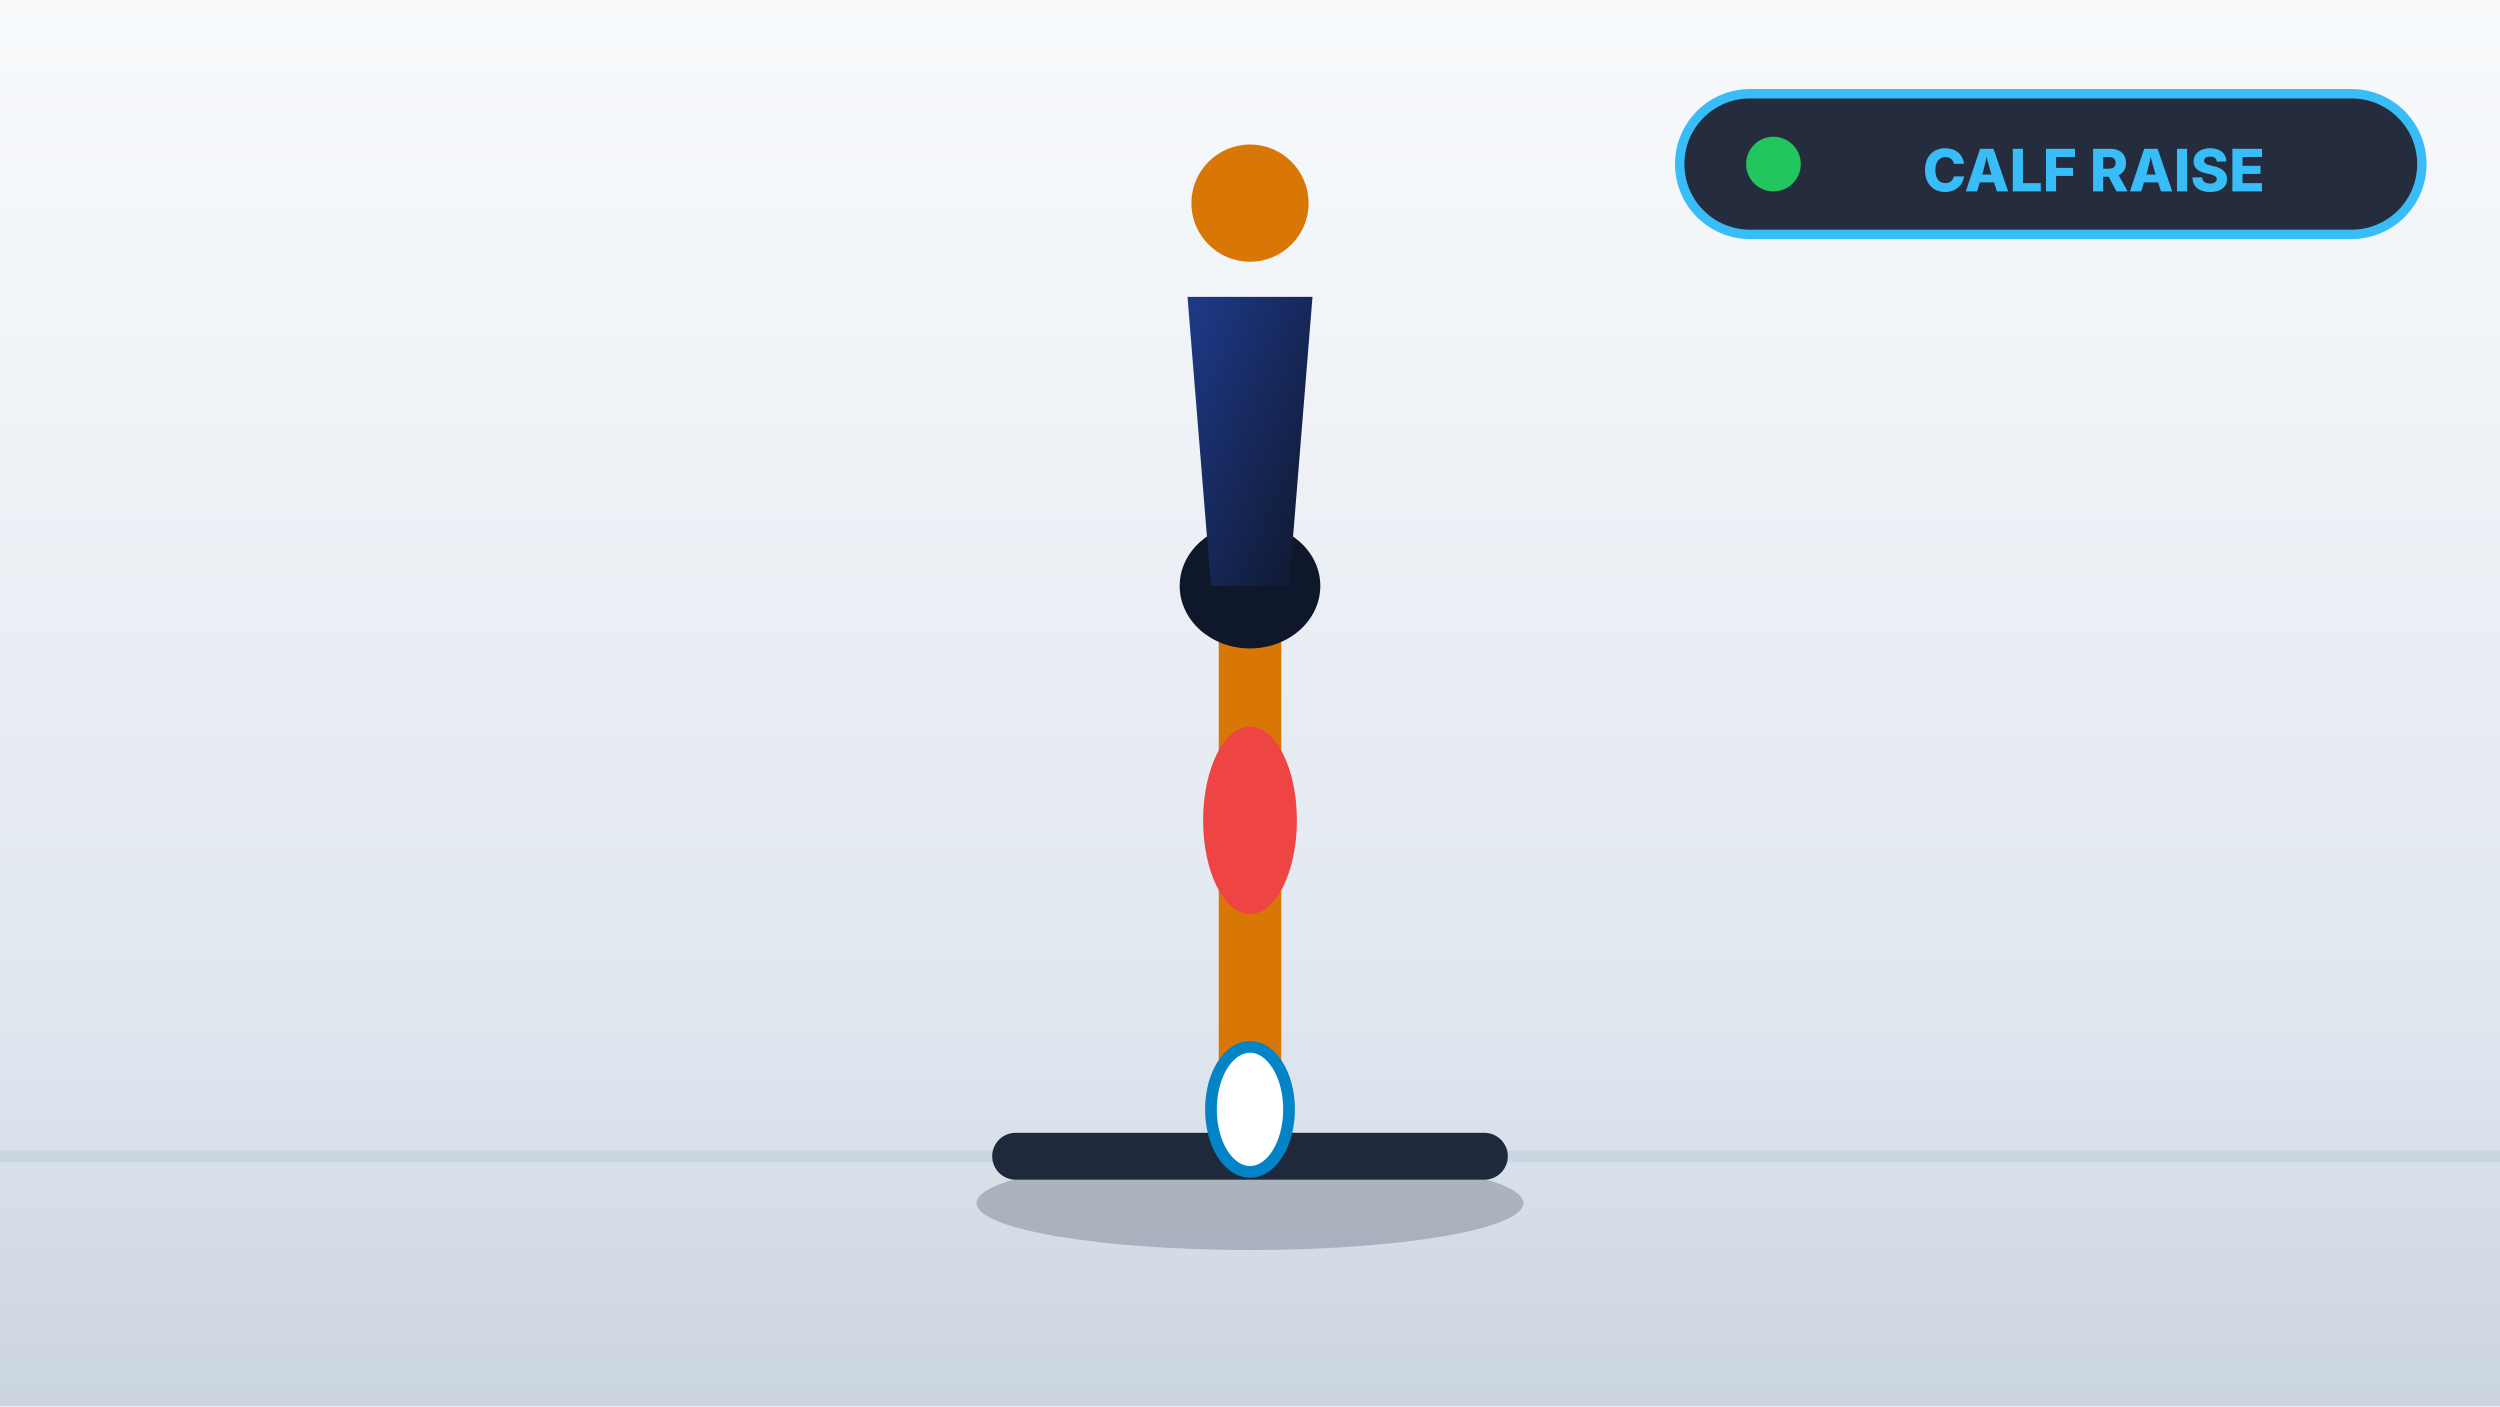
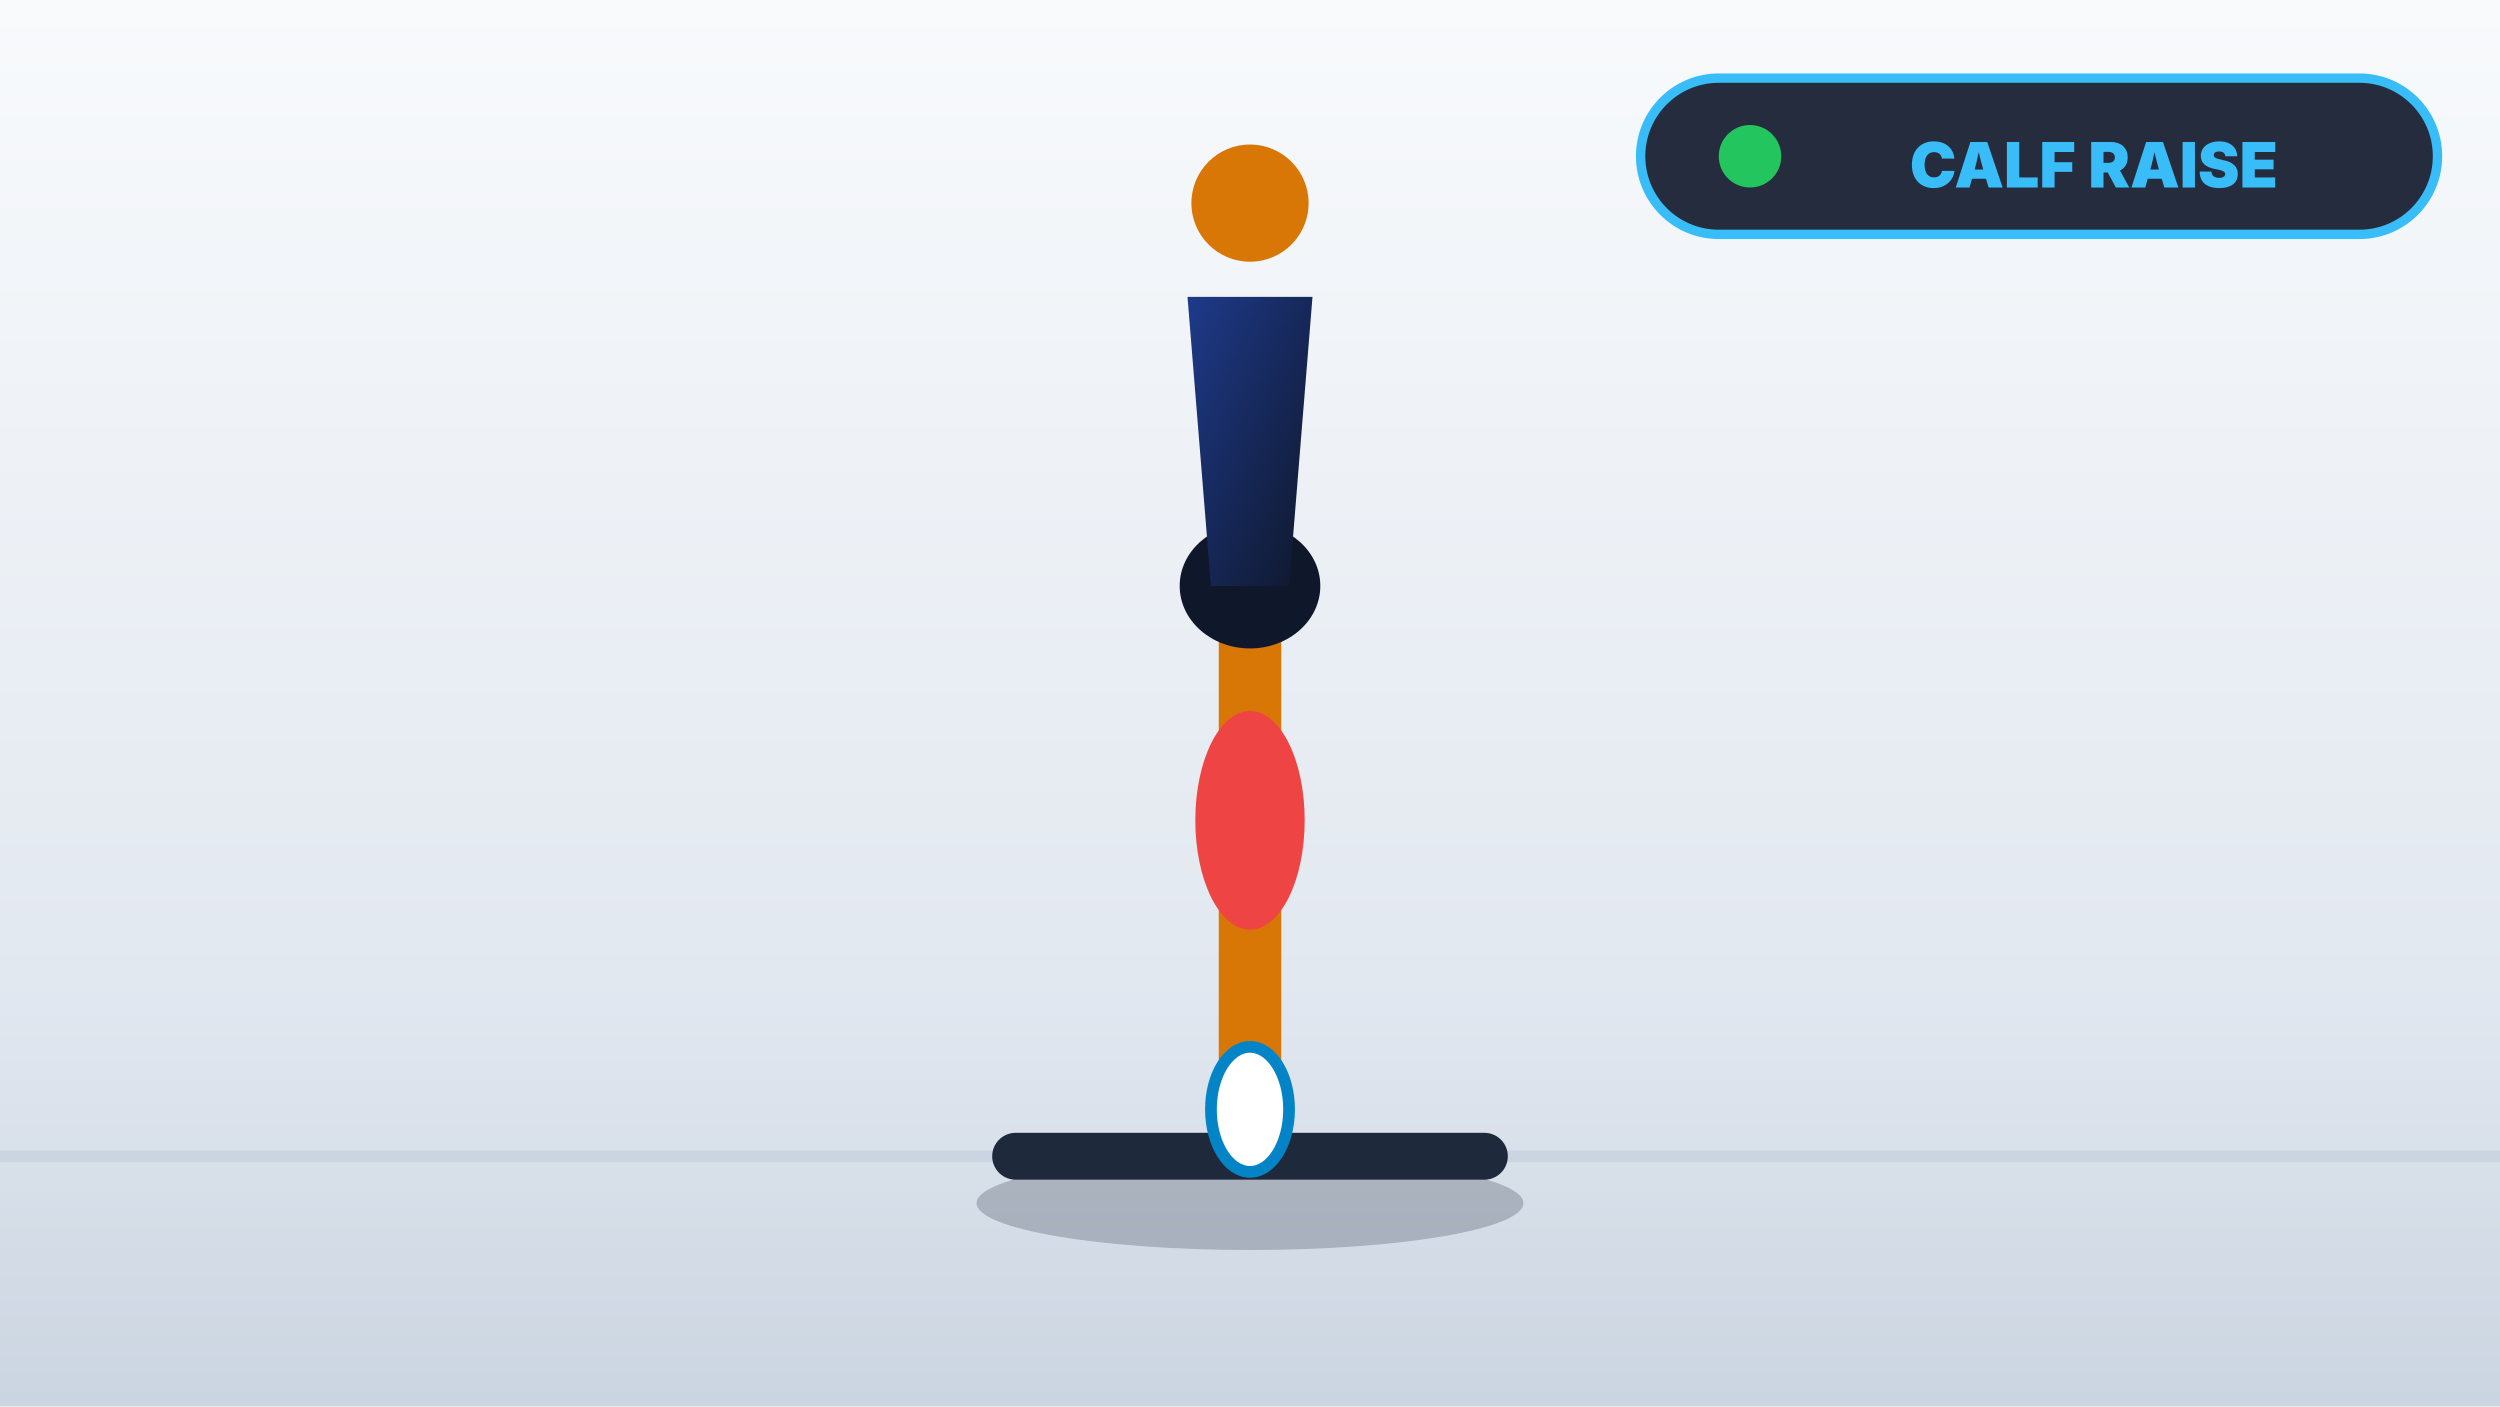
<svg xmlns="http://www.w3.org/2000/svg" viewBox="0 0 320 180" width="100%" height="100%" preserveAspectRatio="xMidYMid meet">
  <defs>
    <linearGradient id="gymFloor" x1="0" y1="0" x2="0" y2="1">
      <stop offset="0%" stop-color="#f8fafc" />
      <stop offset="70%" stop-color="#e2e8f0" />
      <stop offset="100%" stop-color="#cbd5e1" />
    </linearGradient>
    <linearGradient id="poleGrad" x1="0" y1="0" x2="1" y2="0">
      <stop offset="0%" stop-color="#1e293b" />
      <stop offset="100%" stop-color="#475569" />
    </linearGradient>
    <linearGradient id="machGrad" x1="0" y1="0" x2="1" y2="0">
      <stop offset="0%" stop-color="#1e293b" />
      <stop offset="100%" stop-color="#334155" />
    </linearGradient>
    <linearGradient id="kitGrad" x1="0" y1="0" x2="1" y2="1">
      <stop offset="0%" stop-color="#1e3a8a" />
      <stop offset="100%" stop-color="#0f172a" />
    </linearGradient>
    <filter id="dropShadow" x="-10%" y="-10%" width="120%" height="120%">
      <feDropShadow dx="0" dy="3" stdDeviation="3" flood-color="#0f172a" flood-opacity="0.16" />
    </filter>
    <filter id="glowCyan" x="-20%" y="-20%" width="140%" height="140%">
      <feGaussianBlur stdDeviation="3" result="blur" />
      <feMerge>
        <feMergeNode in="blur" />
        <feMergeNode in="SourceGraphic" />
      </feMerge>
    </filter>
  </defs>
  <rect width="320" height="180" fill="url(#gymFloor)" />
  <line x1="0" y1="148" x2="320" y2="148" stroke="#cbd5e1" stroke-width="1.5" />
+   <g transform="translate(210, 10)">
+     <rect x="0" y="0" width="102" height="20" rx="10" fill="#0f172a" fill-opacity="0.9" stroke="#38bdf8" stroke-width="1.2" />
+     <circle cx="14" cy="10" r="4" fill="#22c55e">
+       <animate attributeName="opacity" values="1; 0.2; 1" dur="0.9s" repeatCount="indefinite" />
+       <animate attributeName="r" values="3.5; 5; 3.5" dur="0.9s" repeatCount="indefinite" />
+     </circle>
+     <text x="58" y="14" fill="#38bdf8" font-size="8" font-family="-apple-system, sans-serif" font-weight="900" text-anchor="middle">CALF RAISE</text>
+   </g>
  <ellipse cx="160" cy="154" rx="35" ry="6" fill="#0f172a" opacity="0.22" />
  <line x1="130" y1="148" x2="190" y2="148" stroke="#1e293b" stroke-width="6" stroke-linecap="round" />
  <g>
-     <animateTransform attributeName="transform" type="translate" values="0 0; 0 -20; 0 -20; 0 0" keyTimes="0; 0.42; 0.65; 1" dur="2.5s" repeatCount="indefinite" />
+     <animateTransform attributeName="transform" type="translate" values="0 0; 0 -24; 0 -24; 0 0" keyTimes="0; 0.42; 0.65; 1" dur="2.4s" repeatCount="indefinite" />
    <line x1="160" y1="75" x2="160" y2="140" stroke="#d97706" stroke-width="8" stroke-linecap="round" />
    <ellipse cx="160" cy="75" rx="9" ry="8" fill="#0f172a" />
    <path d="M152,38 L168,38 L165,75 L155,75 Z" fill="url(#kitGrad)" />
    <circle cx="160" cy="26" r="7.5" fill="#d97706" />
    <ellipse cx="160" cy="142" rx="5" ry="8" fill="#ffffff" stroke="#0284c7" stroke-width="1.5" />
-     <ellipse cx="160" cy="105" rx="6" ry="12" fill="#ef4444">
-       <animate attributeName="opacity" values="0.3; 1; 1; 0.3" dur="2.5s" repeatCount="indefinite" />
+     <ellipse cx="160" cy="105" rx="7" ry="14" fill="#ef4444">
+       <animate attributeName="opacity" values="0.3; 1; 1; 0.3" dur="2.4s" repeatCount="indefinite" />
    </ellipse>
  </g>
-   <g transform="translate(215, 12)">
-     <rect x="0" y="0" width="95" height="18" rx="9" fill="#0f172a" fill-opacity="0.9" stroke="#38bdf8" stroke-width="1.2" />
-     <circle cx="12" cy="9" r="3.5" fill="#22c55e">
-       <animate attributeName="opacity" values="1; 0.2; 1" dur="1.1s" repeatCount="indefinite" />
-     </circle>
-     <text x="53" y="12.5" fill="#38bdf8" font-size="7.5" font-family="-apple-system, sans-serif" font-weight="800" text-anchor="middle">CALF RAISE</text>
-   </g>
</svg>
